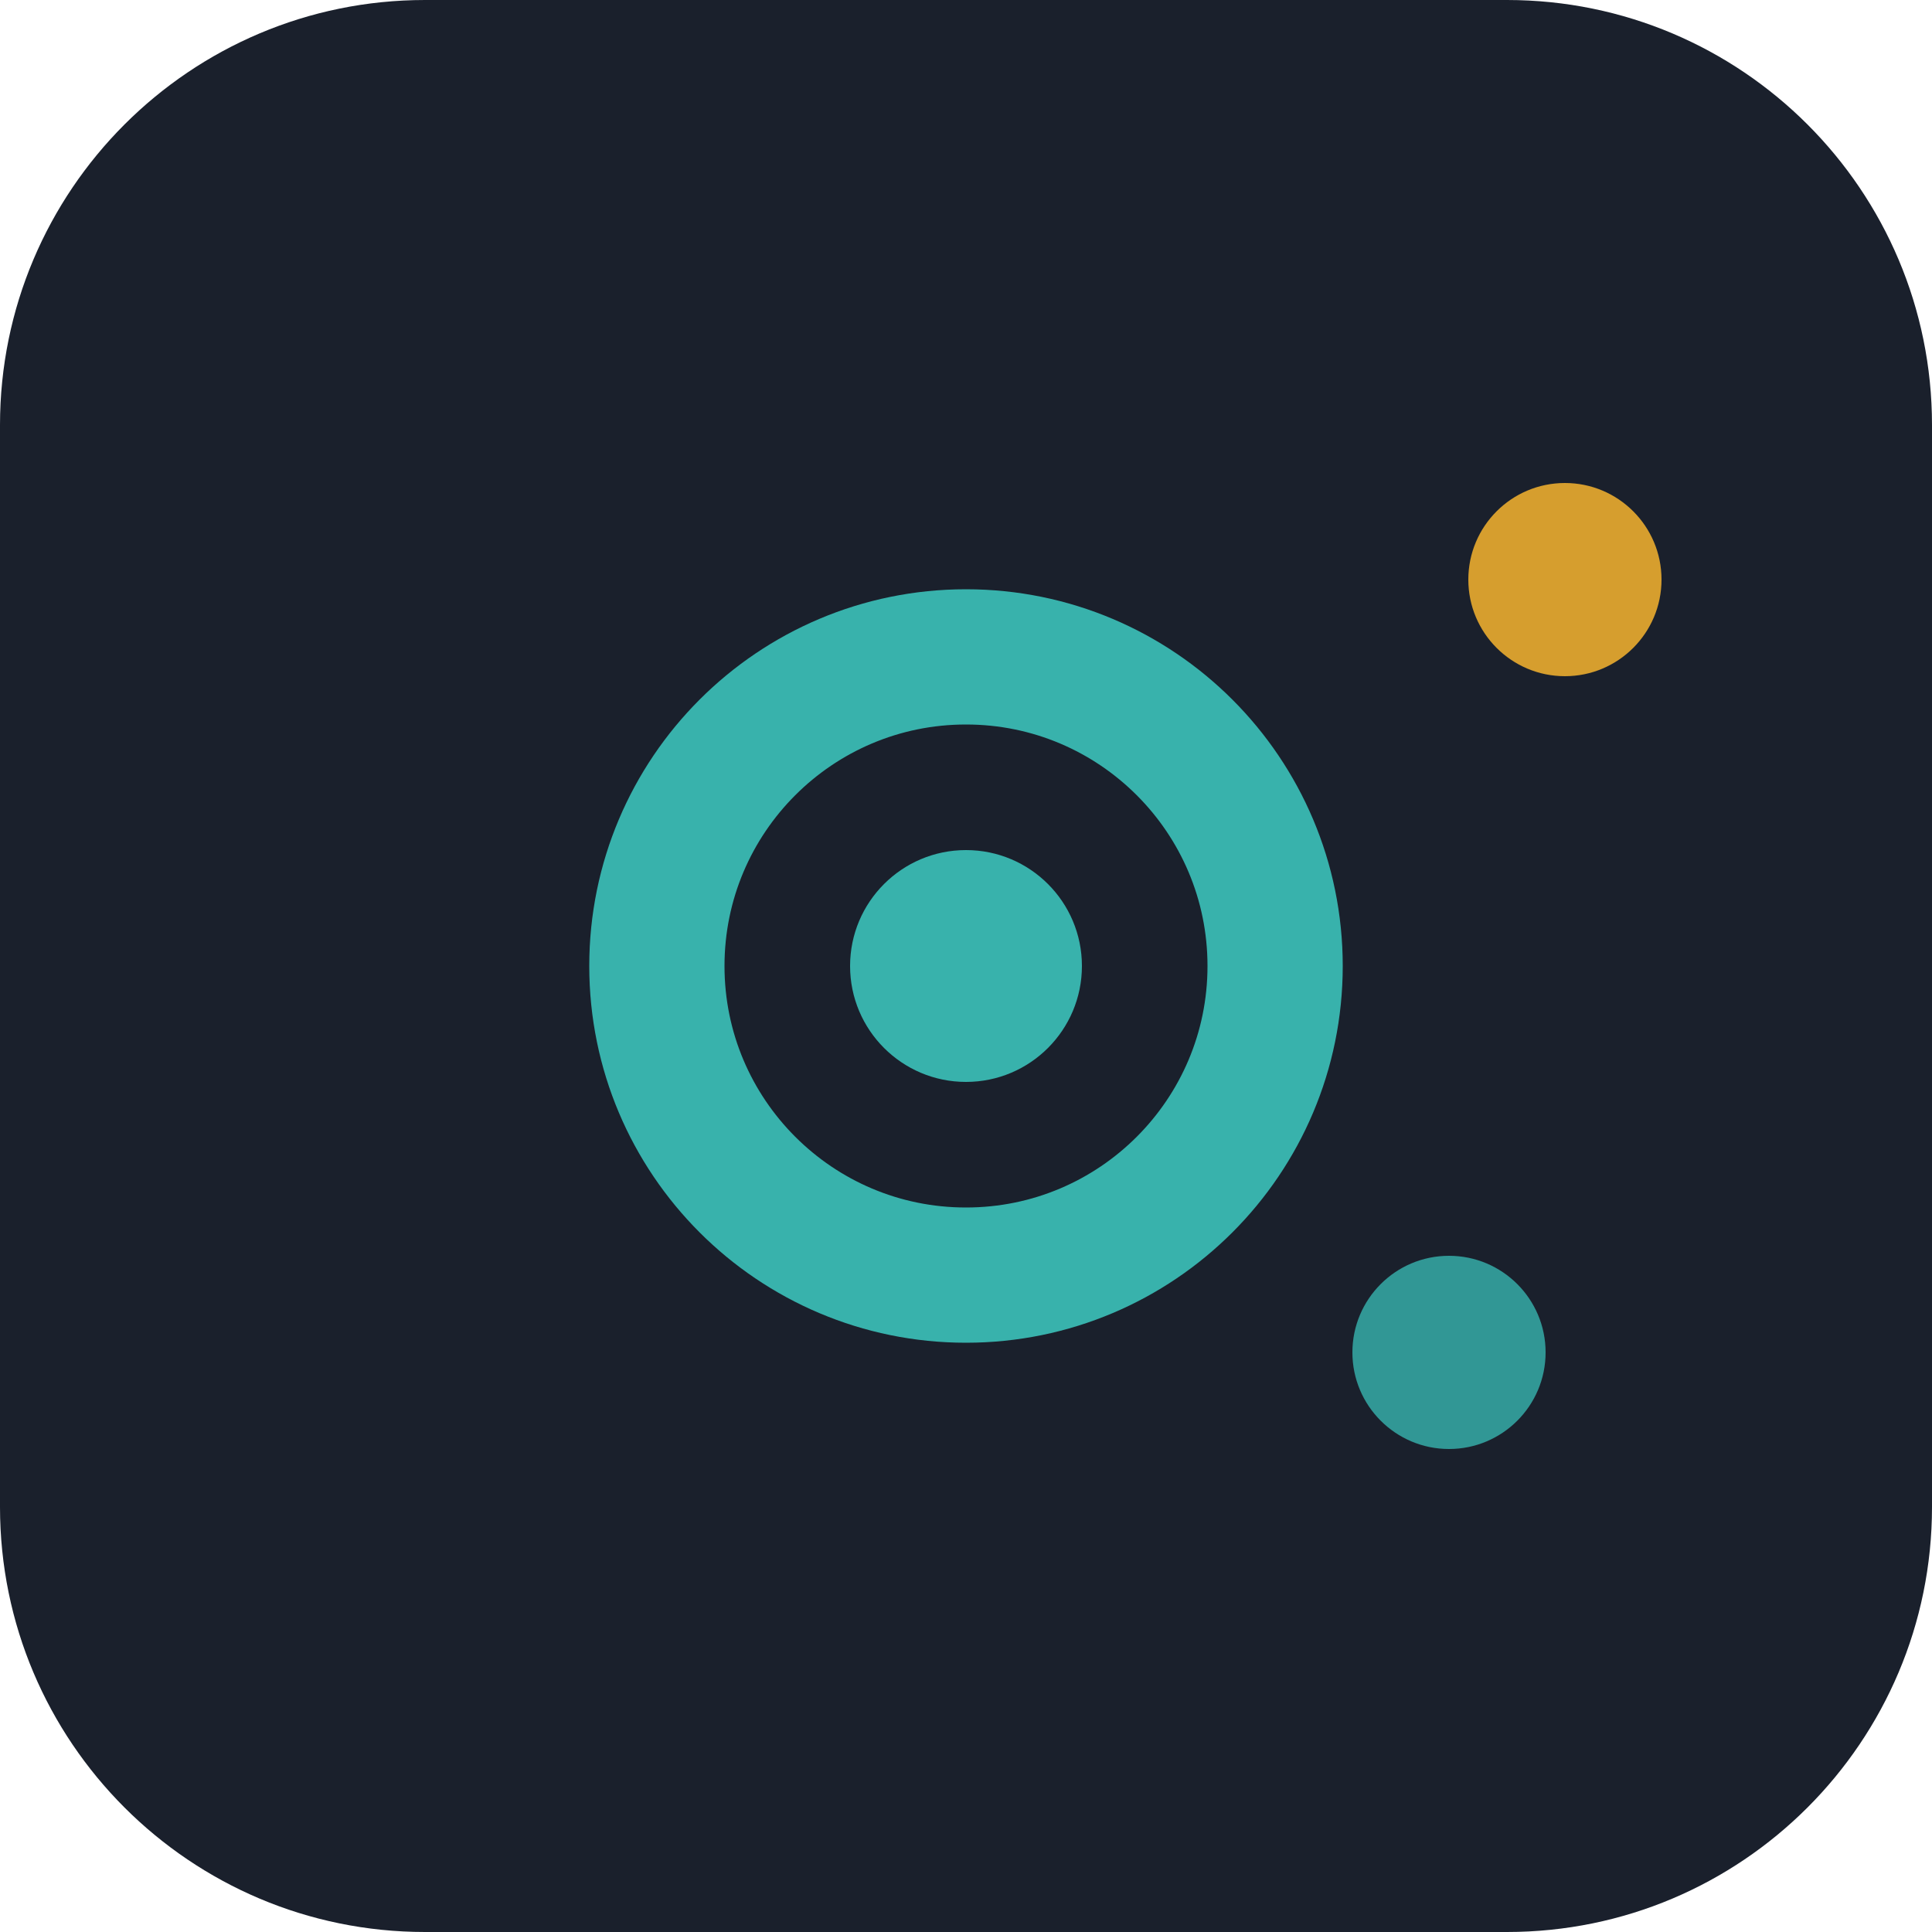
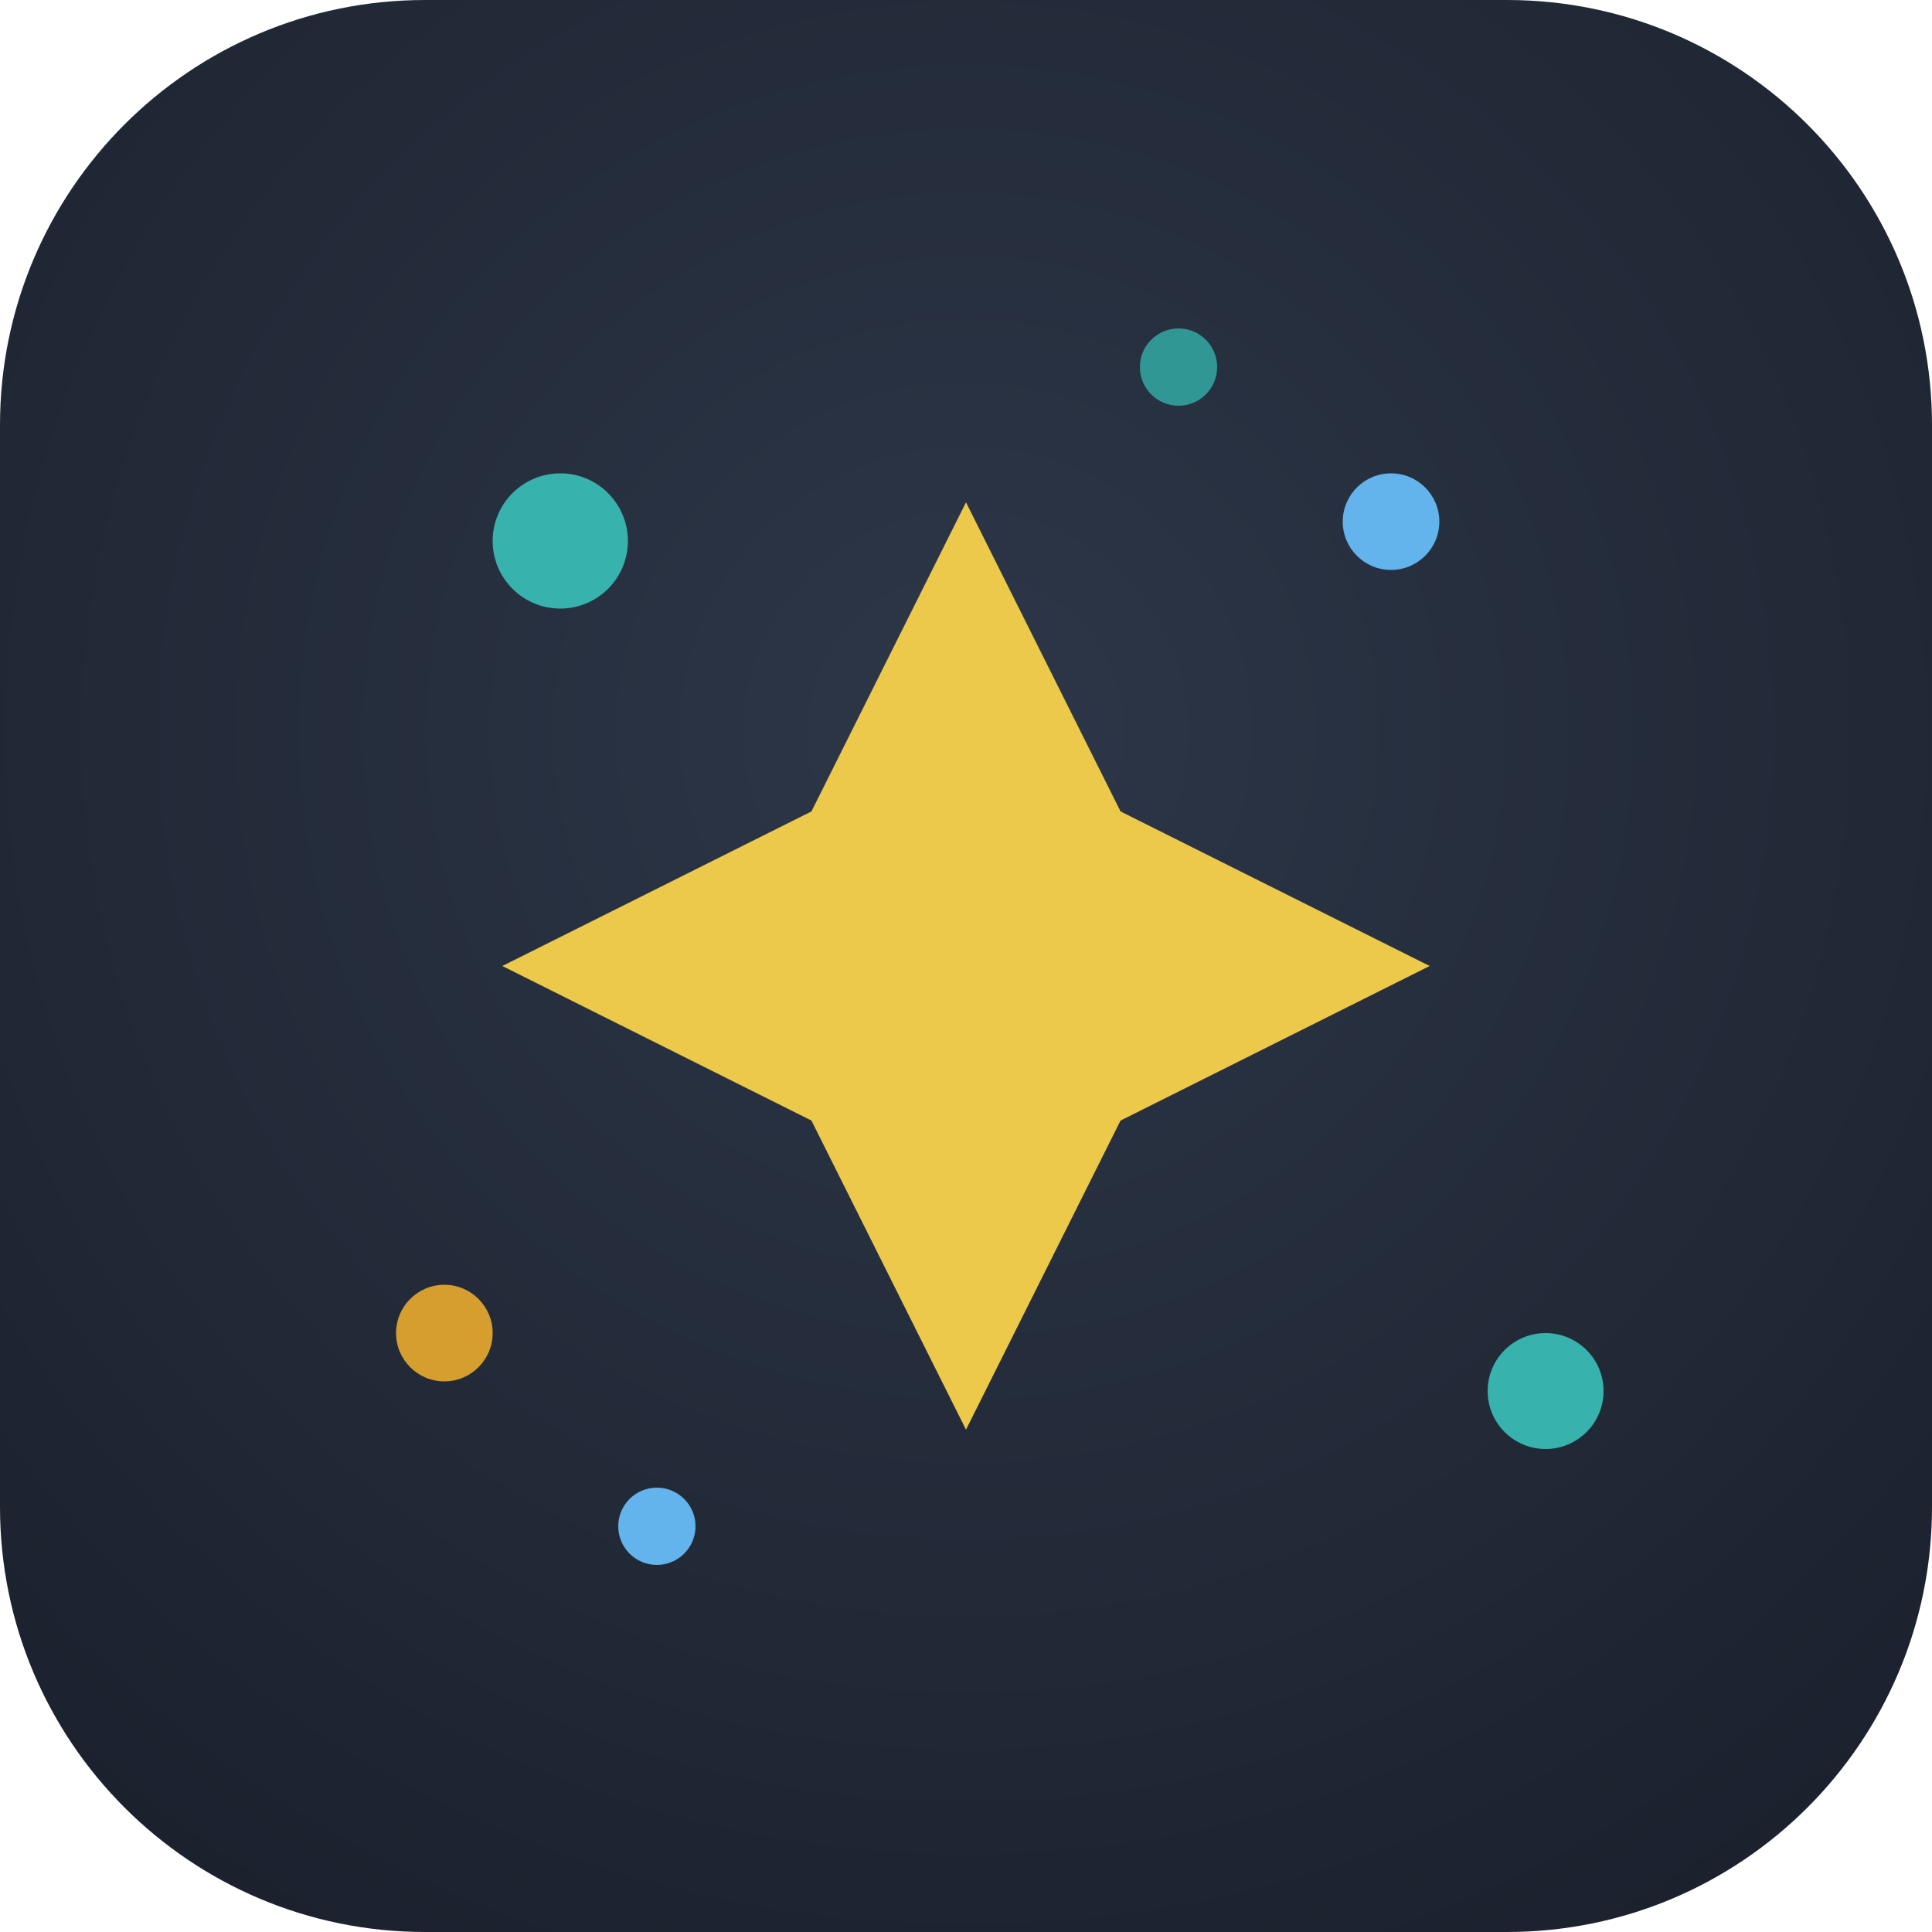
<svg xmlns="http://www.w3.org/2000/svg" viewBox="0 0 100 100">
-   <rect width="100" height="100" rx="22" fill="#1a202c" />
-   <circle cx="50" cy="50" r="16" fill="none" stroke="#38b2ac" stroke-width="7" />
-   <circle cx="50" cy="50" r="6" fill="#38b2ac" />
-   <circle cx="81" cy="30" r="5" fill="#d69e2e" />
-   <circle cx="75" cy="70" r="5" fill="#319795" />
+   <defs>
+     <radialGradient id="bg" cx="50%" cy="38%" r="75%">
+       <stop offset="0%" stop-color="#2d3748" />
+       <stop offset="100%" stop-color="#1a202c" />
+     </radialGradient>
+   </defs>
+   <rect width="100" height="100" rx="22" fill="url(#bg)" />
+   <path d="M50 26 L58 42 L74 50 L58 58 L50 74 L42 58 L26 50 L42 42 Z" fill="#ecc94b" />
+   <circle cx="29" cy="28" r="3.5" fill="#38b2ac" />
+   <circle cx="72" cy="27" r="2.5" fill="#63b3ed" />
+   <circle cx="80" cy="72" r="3" fill="#38b2ac" />
+   <circle cx="23" cy="69" r="2.5" fill="#d69e2e" />
+   <circle cx="61" cy="19" r="2" fill="#319795" />
+   <circle cx="34" cy="79" r="2" fill="#63b3ed" />
</svg>
